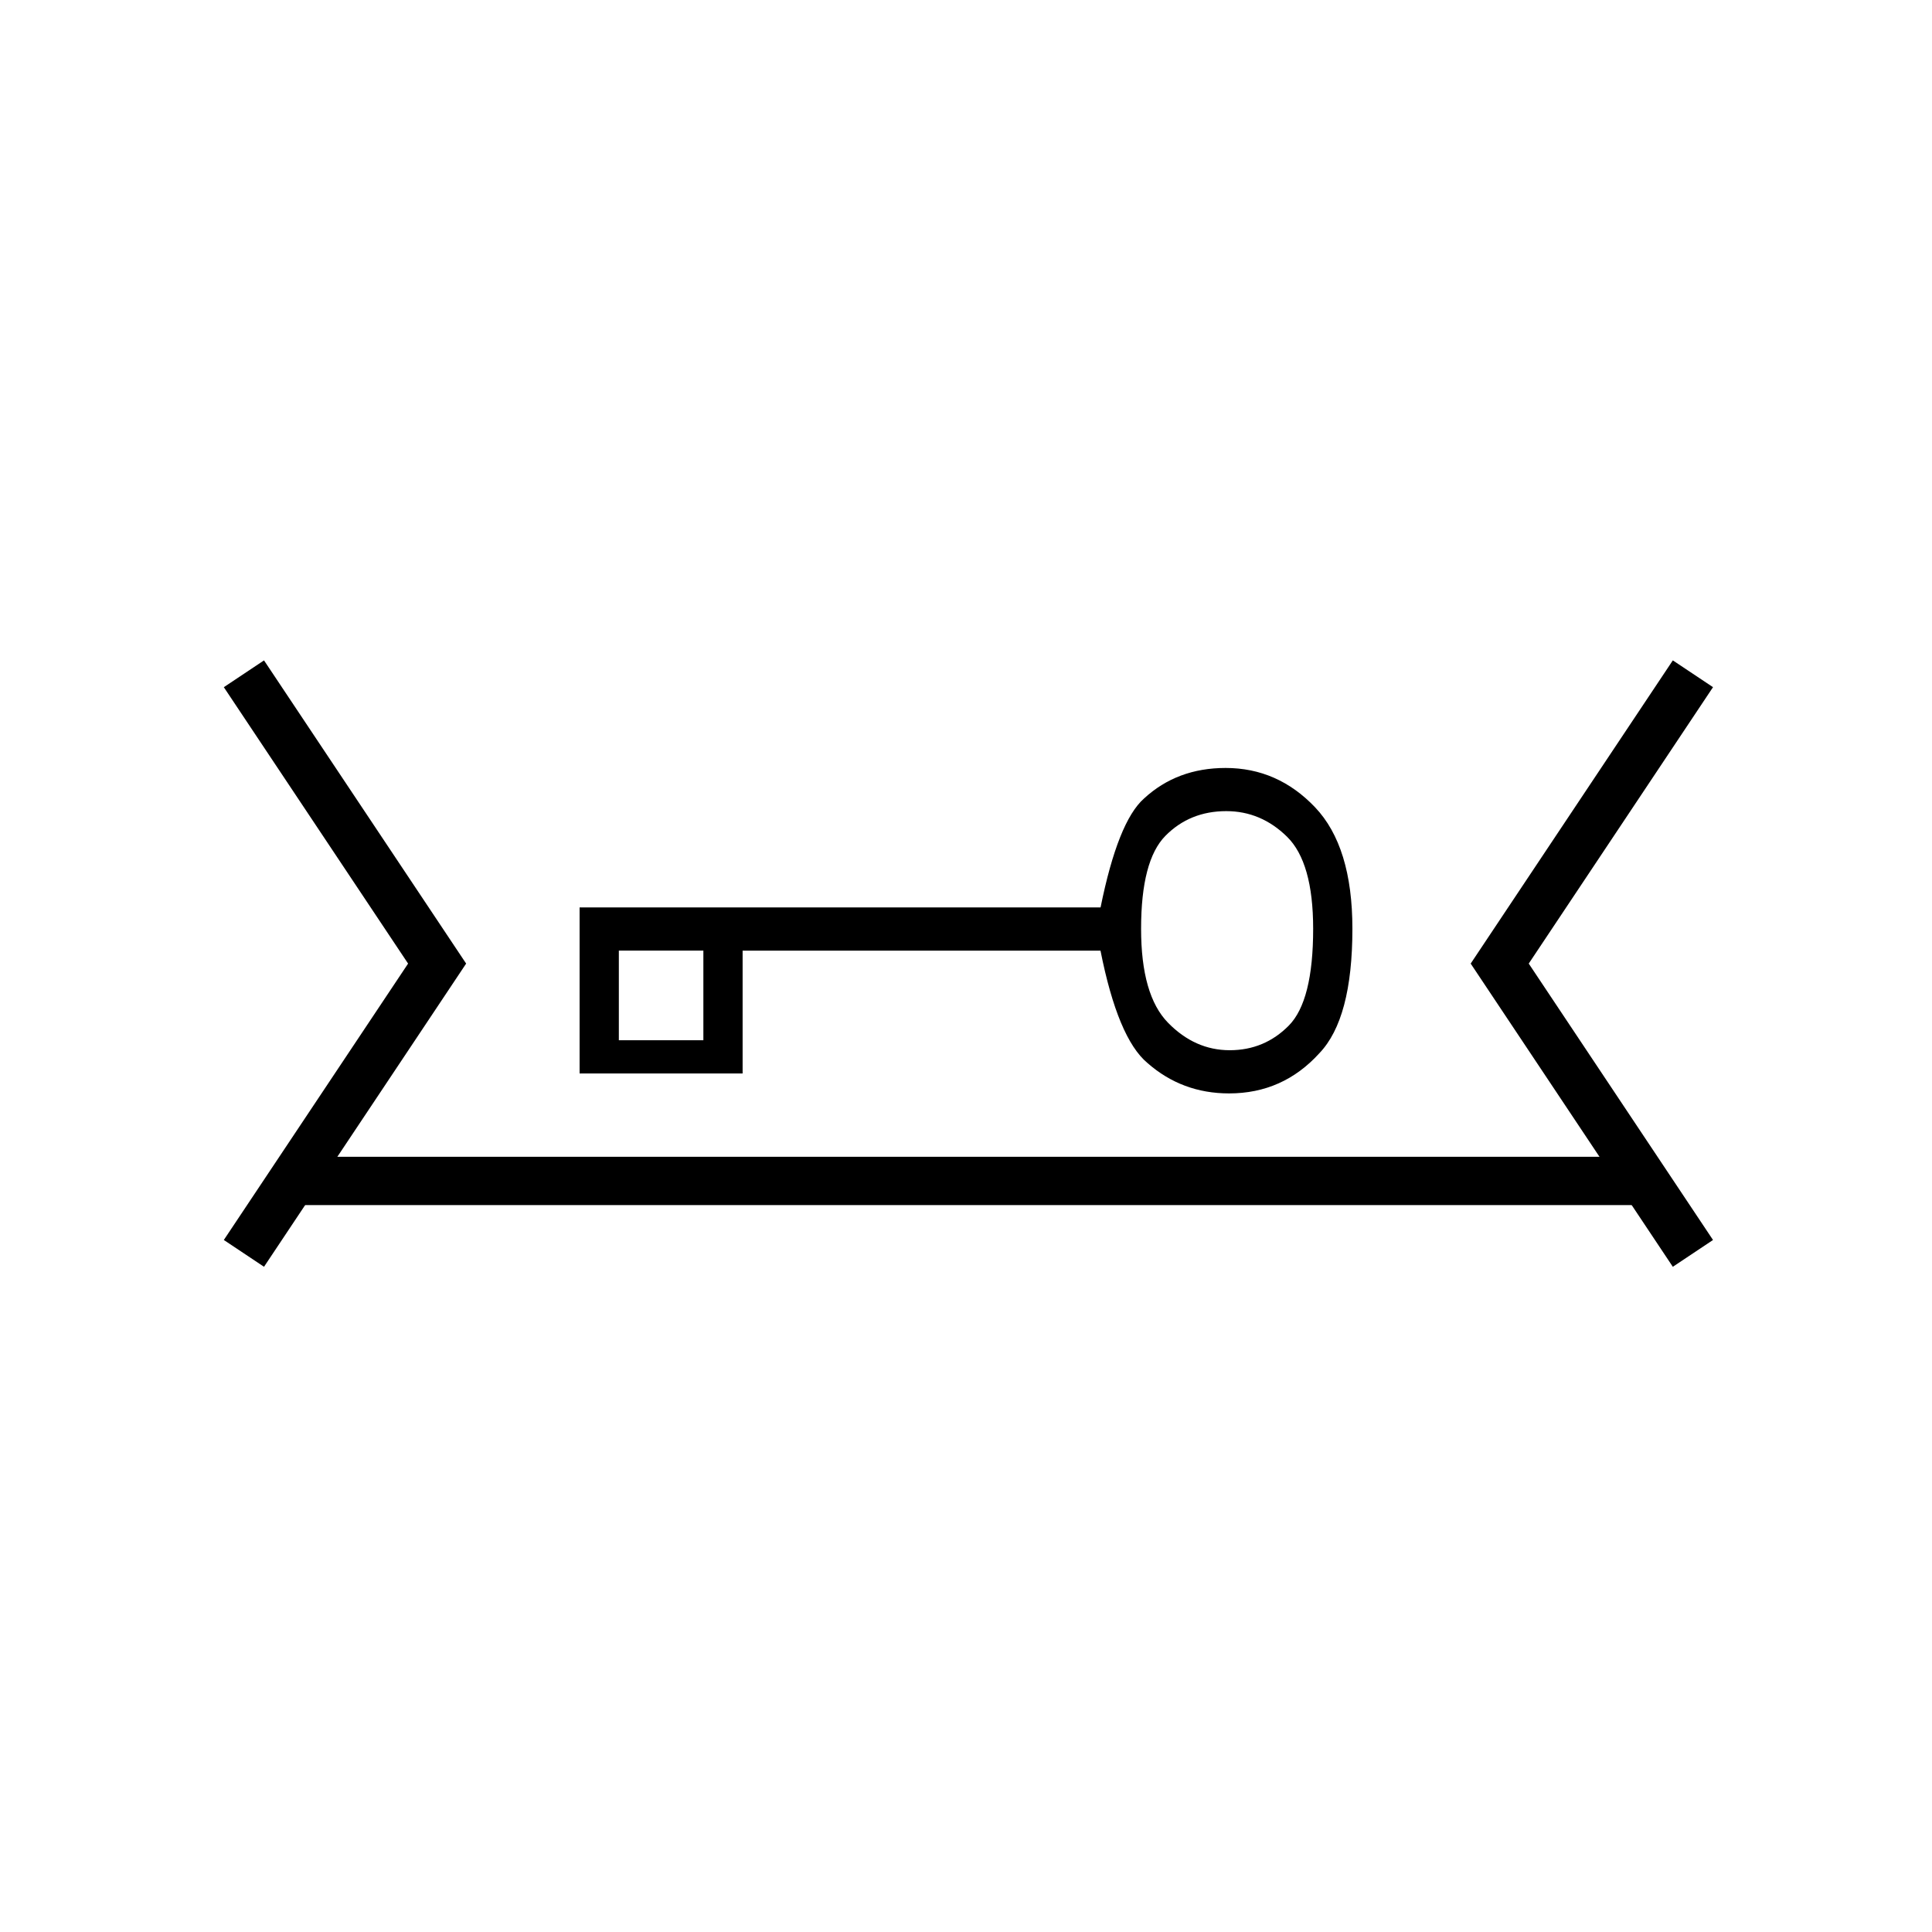
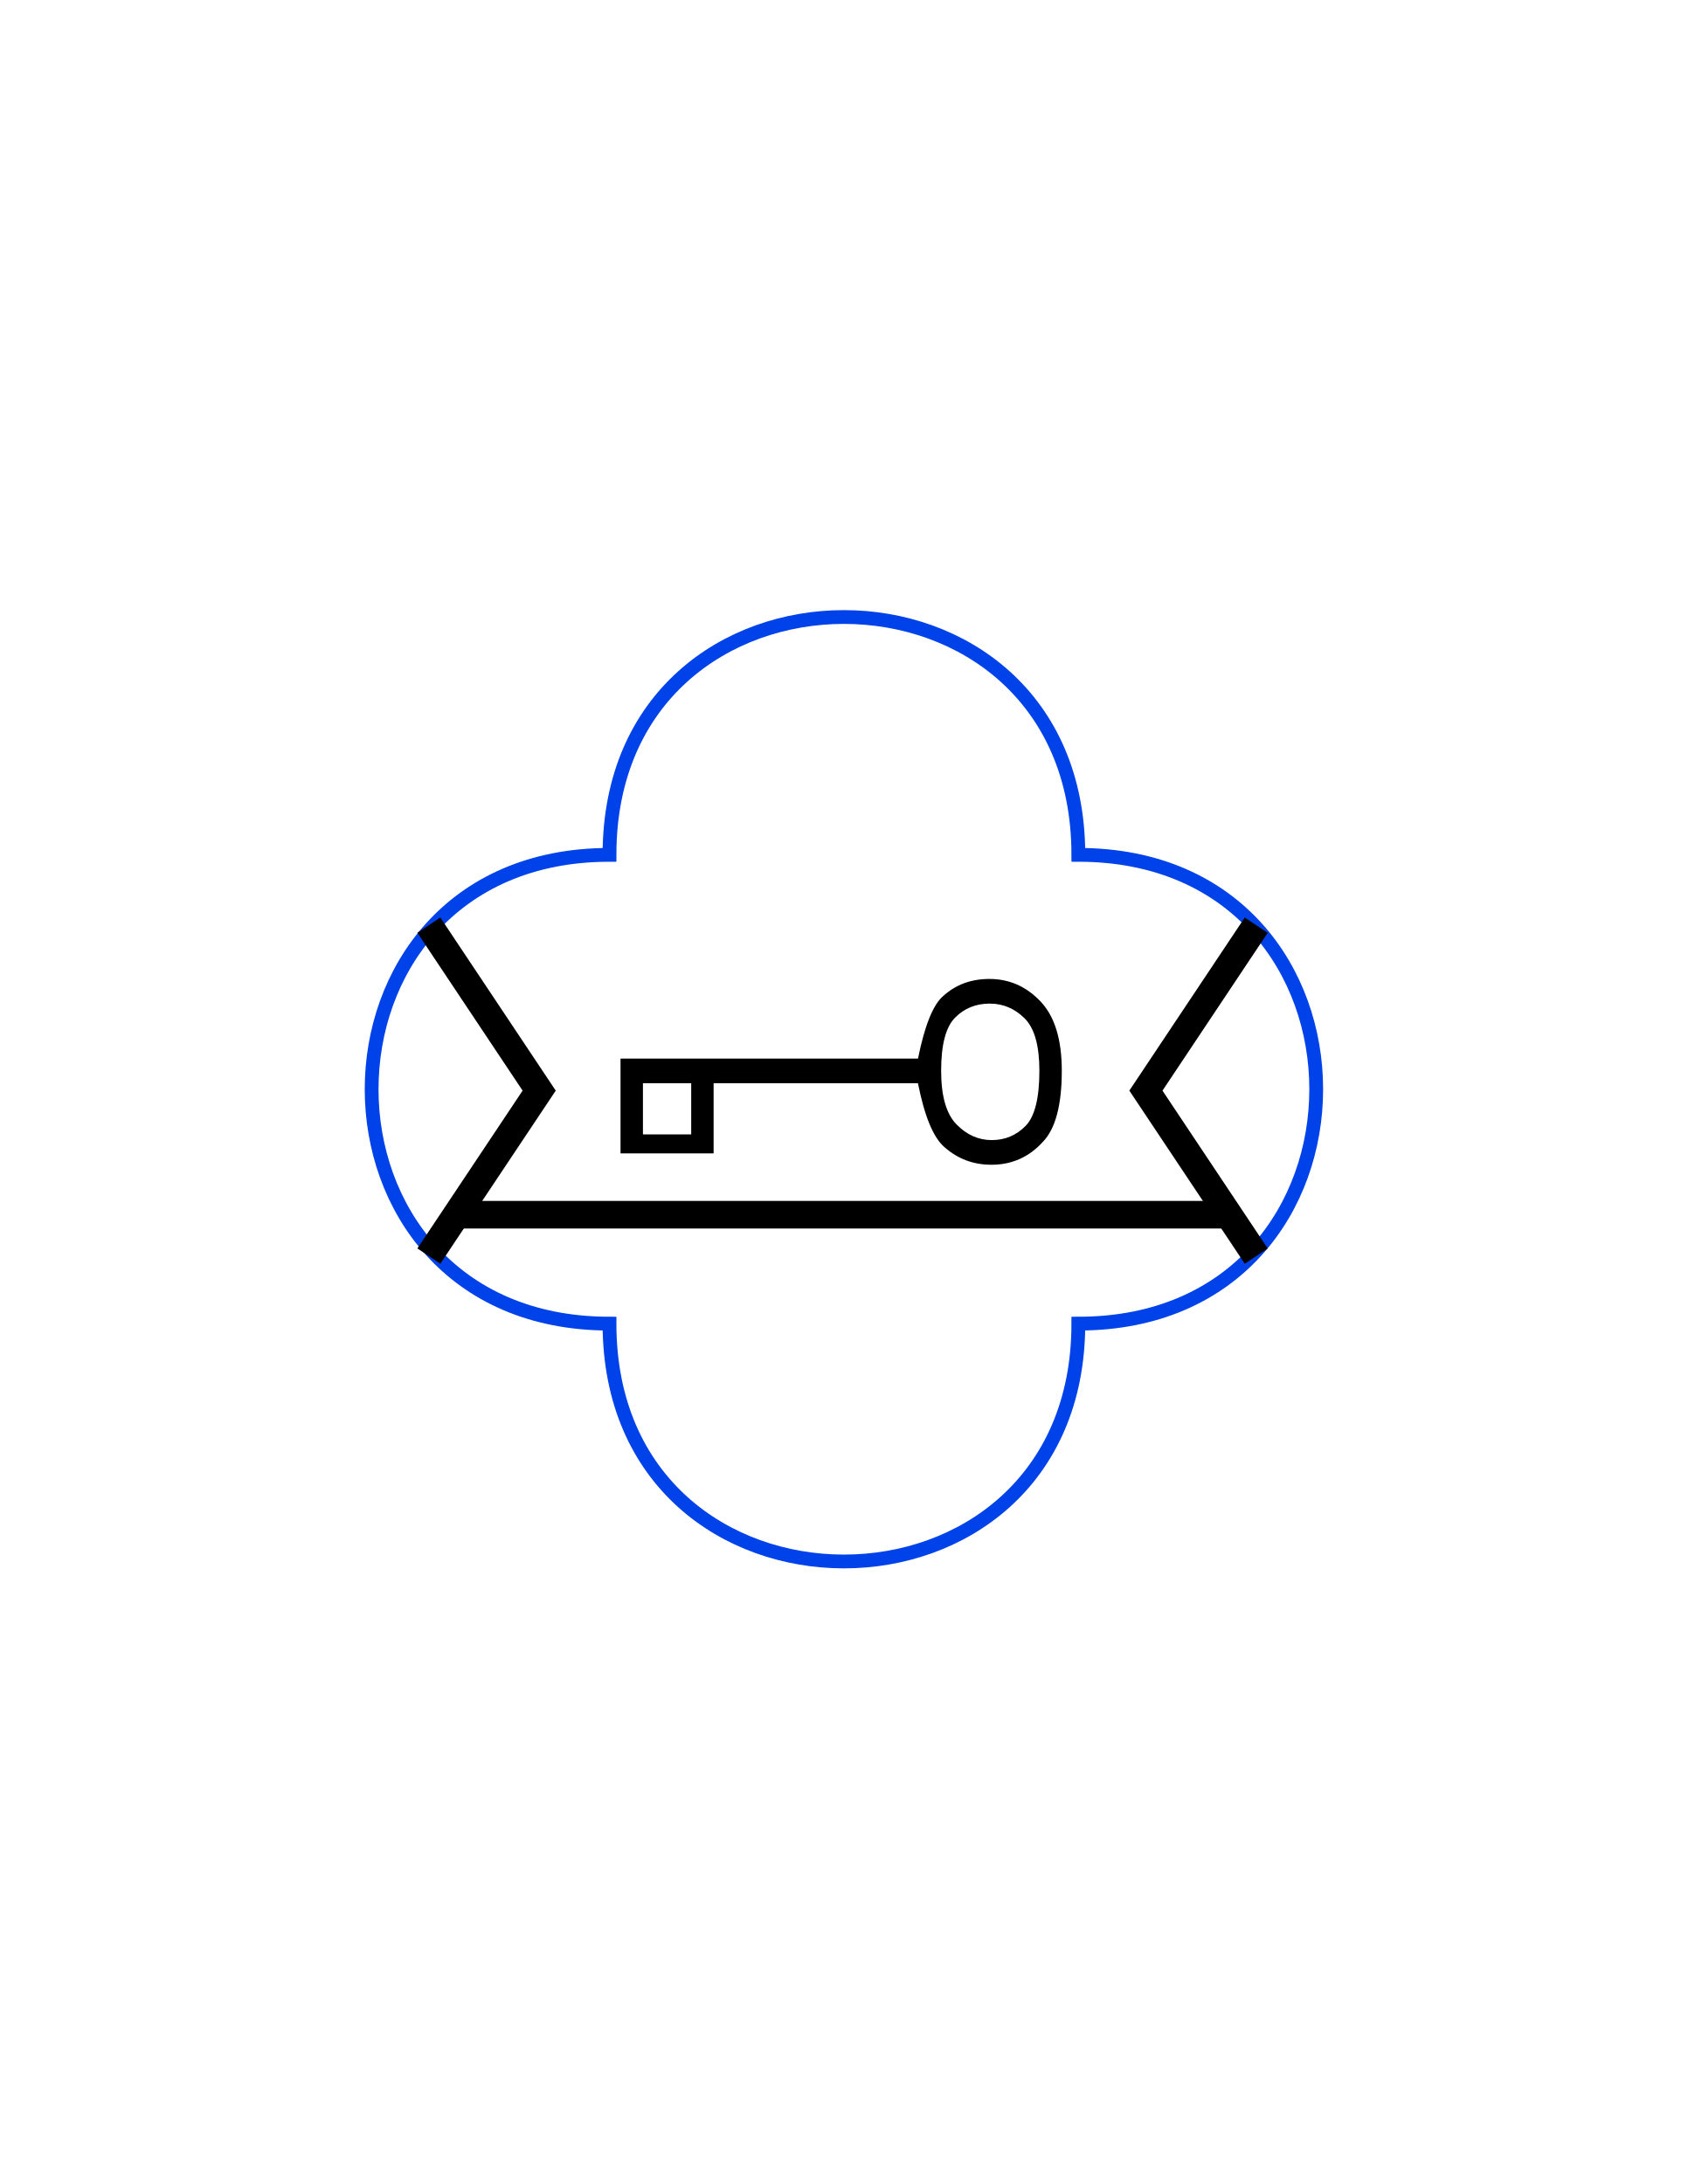
- <svg xmlns="http://www.w3.org/2000/svg" version="1.1" id="_2.S-G-USAQ-------" x="0px" y="0px" width="400px" height="400px" viewBox="0 0 400 400" style="enable-background:new 0 0 400 400;" xml:space="preserve">
+ <svg xmlns="http://www.w3.org/2000/svg" version="1.1" id="Version_1.0" x="0px" y="0px" width="612px" height="792px" viewBox="0 0 612 792" style="enable-background:new 0 0 612 792;" xml:space="preserve">
+   <g id="frame">
+     <path style="fill:none;stroke:#0042E9;stroke-width:5;" d="M221,480c0,115,170,115,170,0c115,0,115-170,0-170c0-115-170-115-170,0   C106,310,106,480,221,480z" />
+   </g>
  <g>
-     <line style="fill:none;stroke:#000000;stroke-width:10;" x1="60.5" y1="244.5" x2="340.5" y2="244.5" />
-     <polyline style="fill:none;stroke:#000000;stroke-width:10;" points="50.5,139.5 90.5,199.5 50.5,259.5  " />
-     <polyline style="fill:none;stroke:#000000;stroke-width:10;" points="350.5,139.5 310.5,199.5 350.5,259.5  " />
+     <line style="fill:none;stroke:#000000;stroke-width:10;" x1="165.5" y1="440.5" x2="445.5" y2="440.5" />
+     <polyline style="fill:none;stroke:#000000;stroke-width:10;" points="155.5,335.5 195.5,395.5 155.5,455.5  " />
+     <polyline style="fill:none;stroke:#000000;stroke-width:10;" points="455.5,335.5 415.5,395.5 455.5,455.5  " />
  </g>
  <g transform="translate(120 160) scale(5 5.5)">
-     <path d="M32,5.871c0,2.258-0.457,3.82-1.367,4.684c-1.008,1.01-2.254,1.514-3.74,1.514c-1.297,0-2.424-0.381-3.381-1.146   c-0.816-0.621-1.463-2.029-1.943-4.229H6.75v4.624H5.125V6.693h-3.5v4.625H0v-6.25h21.572c0.48-2.156,1.08-3.523,1.799-4.1   c0.91-0.765,2.035-1.15,3.379-1.15c1.438,0,2.672,0.494,3.703,1.479C31.484,2.282,32,3.806,32,5.871z M1.625,11.318v-1.25h3.5v1.25   H1.625z M30.375,5.871c0-1.666-0.361-2.82-1.08-3.463c-0.719-0.643-1.559-0.965-2.518-0.965c-1.008,0-1.848,0.311-2.52,0.93   c-0.672,0.619-1.007,1.785-1.007,3.498c0,1.668,0.371,2.846,1.115,3.537c0.742,0.691,1.594,1.035,2.555,1.035   c0.959,0,1.775-0.309,2.447-0.928S30.375,7.681,30.375,5.871z" />
-   </g>
-   <g id="frame" style="display:none;">
-     <path style="display:inline;fill:none;stroke:#0042E9;stroke-width:5;" d="M115,285c0,115,170,115,170,0c115,0,115-170,0-170   c0-115-170-115-170,0C0,115,0,285,115,285z" />
+     <path d="M53,41.508c0,2.258-0.457,3.82-1.367,4.684c-1.008,1.01-2.254,1.514-3.74,1.514c-1.297,0-2.424-0.381-3.381-1.146   c-0.816-0.621-1.463-2.029-1.943-4.229H27.75v4.624h-1.625V42.33h-3.5v4.625H21v-6.25h21.572c0.48-2.156,1.08-3.523,1.799-4.1   c0.91-0.765,2.035-1.15,3.379-1.15c1.438,0,2.672,0.494,3.703,1.479C52.484,37.918,53,39.443,53,41.508z M22.625,46.955v-1.25h3.5   v1.25H22.625z M51.375,41.508c0-1.666-0.361-2.82-1.08-3.463c-0.719-0.643-1.559-0.965-2.518-0.965c-1.008,0-1.848,0.311-2.52,0.93   c-0.672,0.619-1.007,1.785-1.007,3.498c0,1.668,0.371,2.846,1.115,3.537c0.742,0.691,1.594,1.035,2.555,1.035   c0.959,0,1.775-0.309,2.447-0.928C51.039,44.533,51.375,43.317,51.375,41.508z" />
  </g>
</svg>
